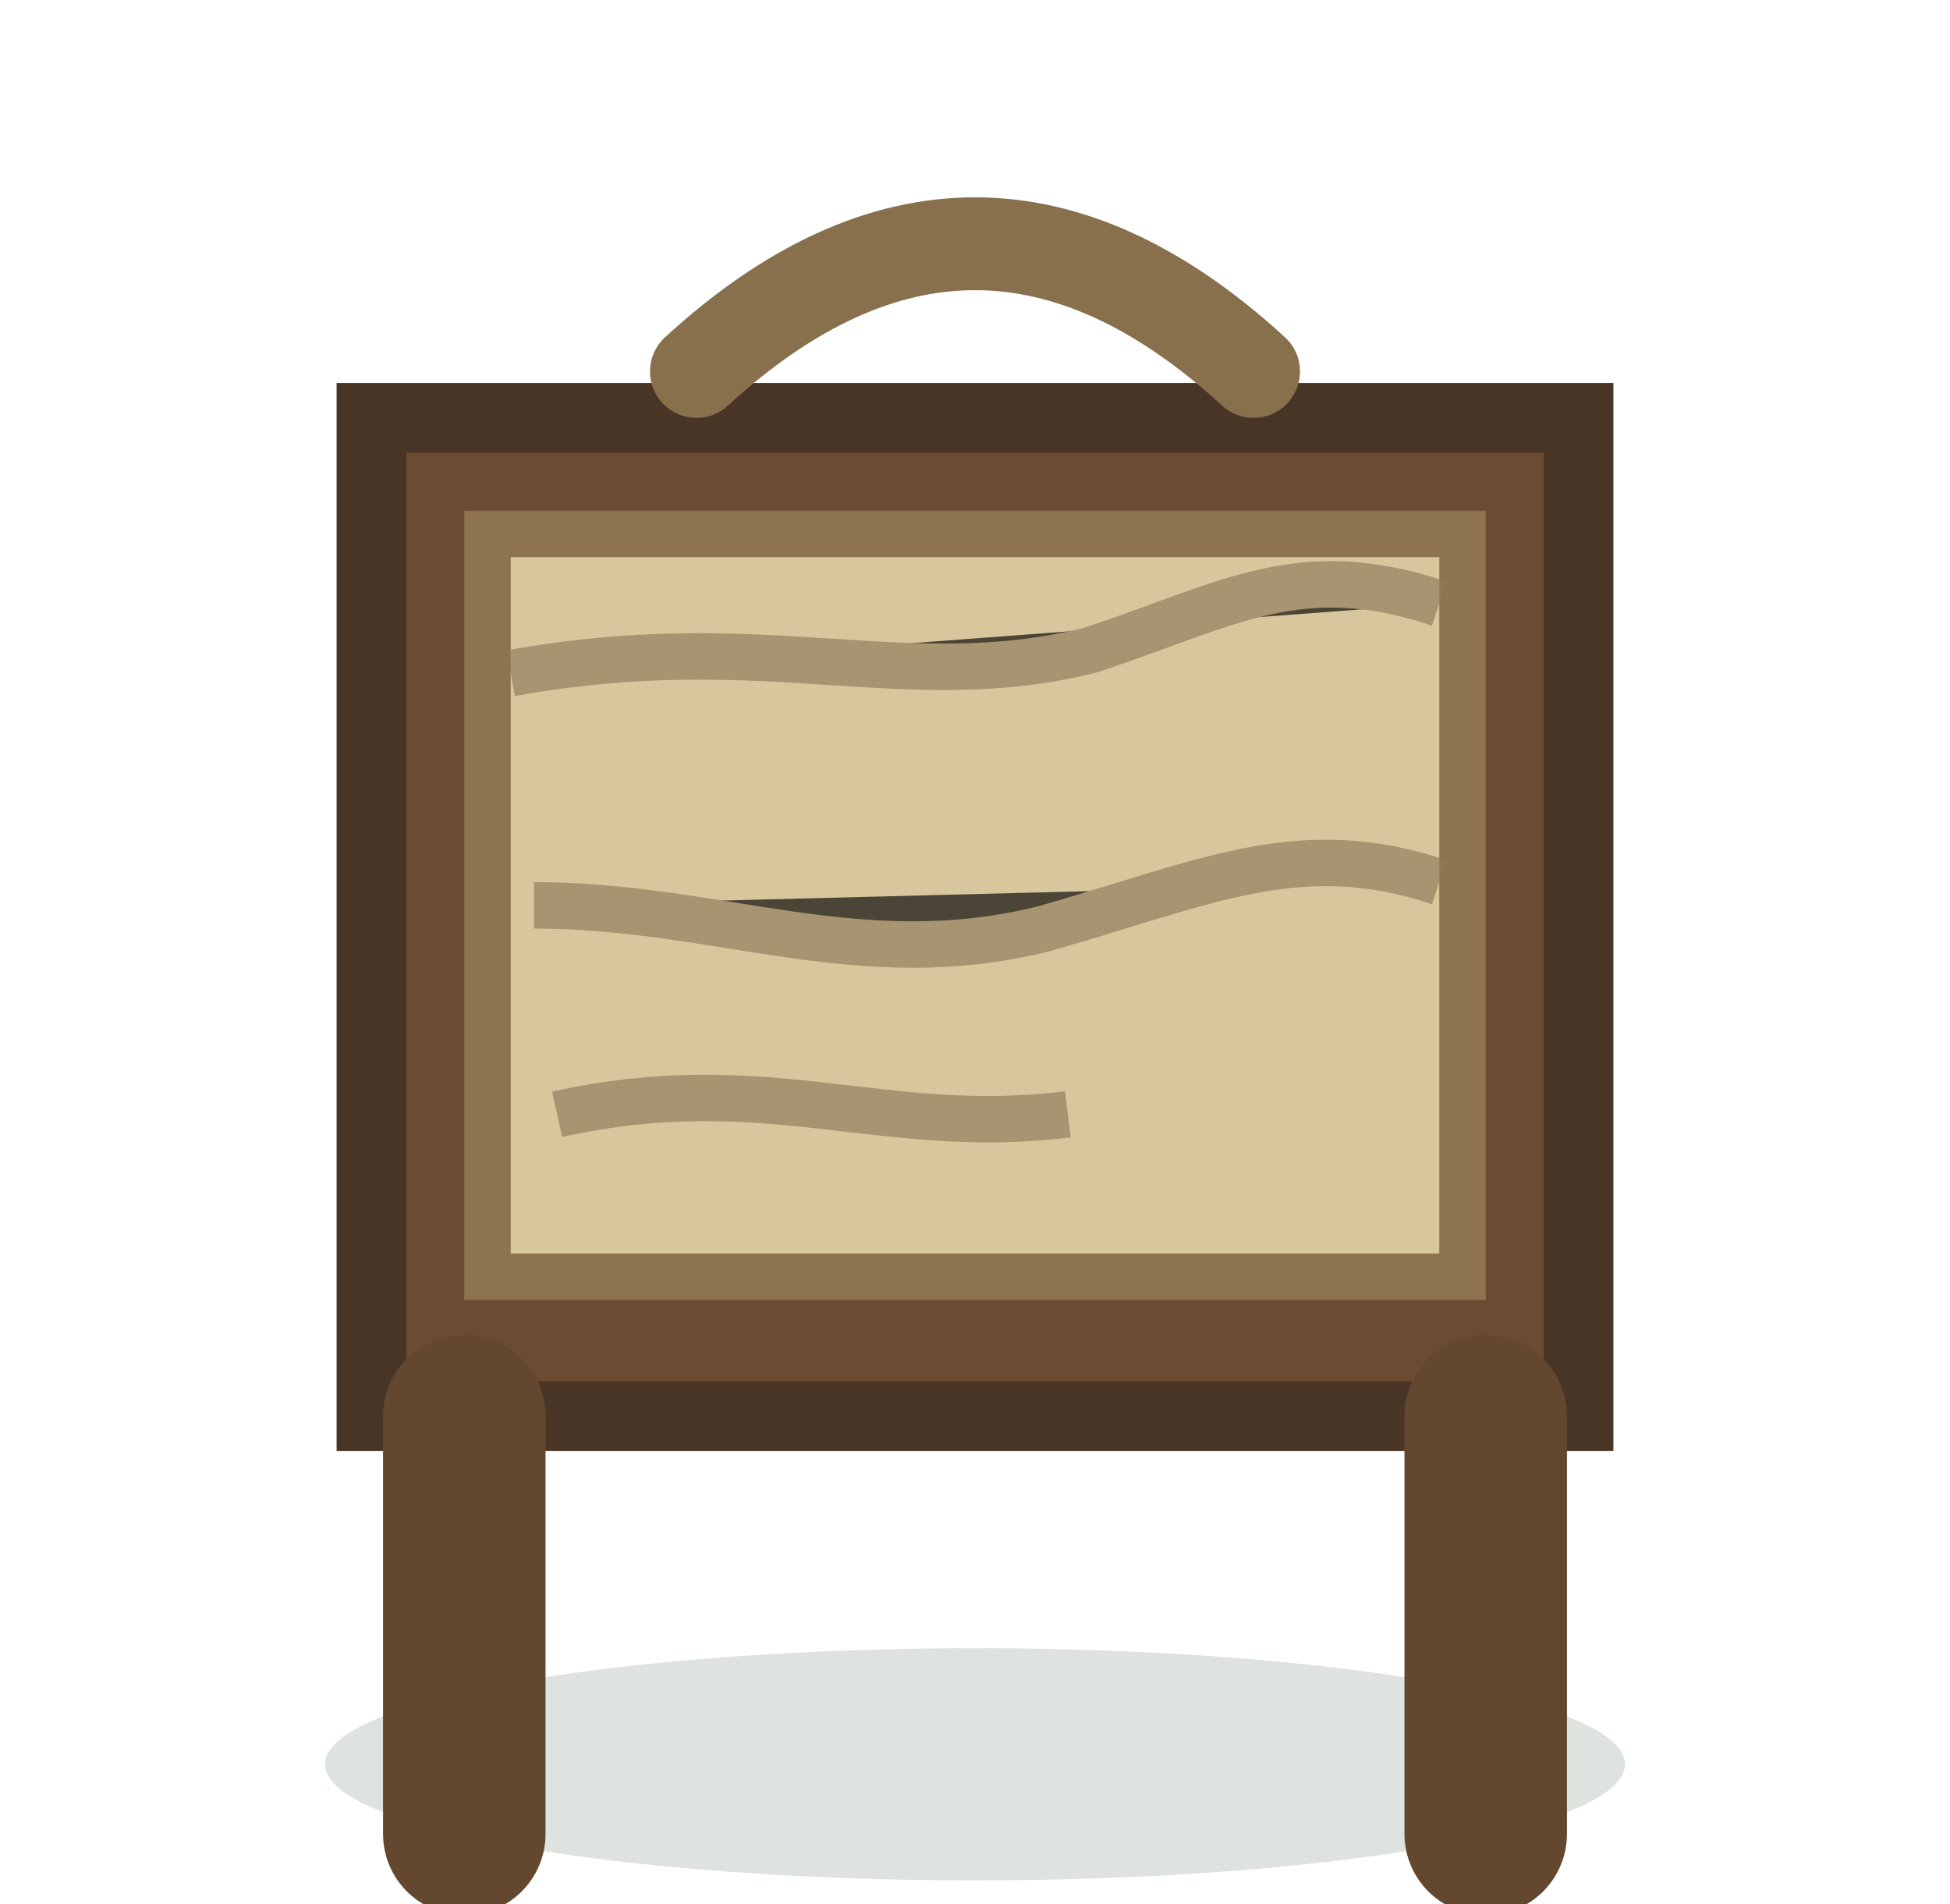
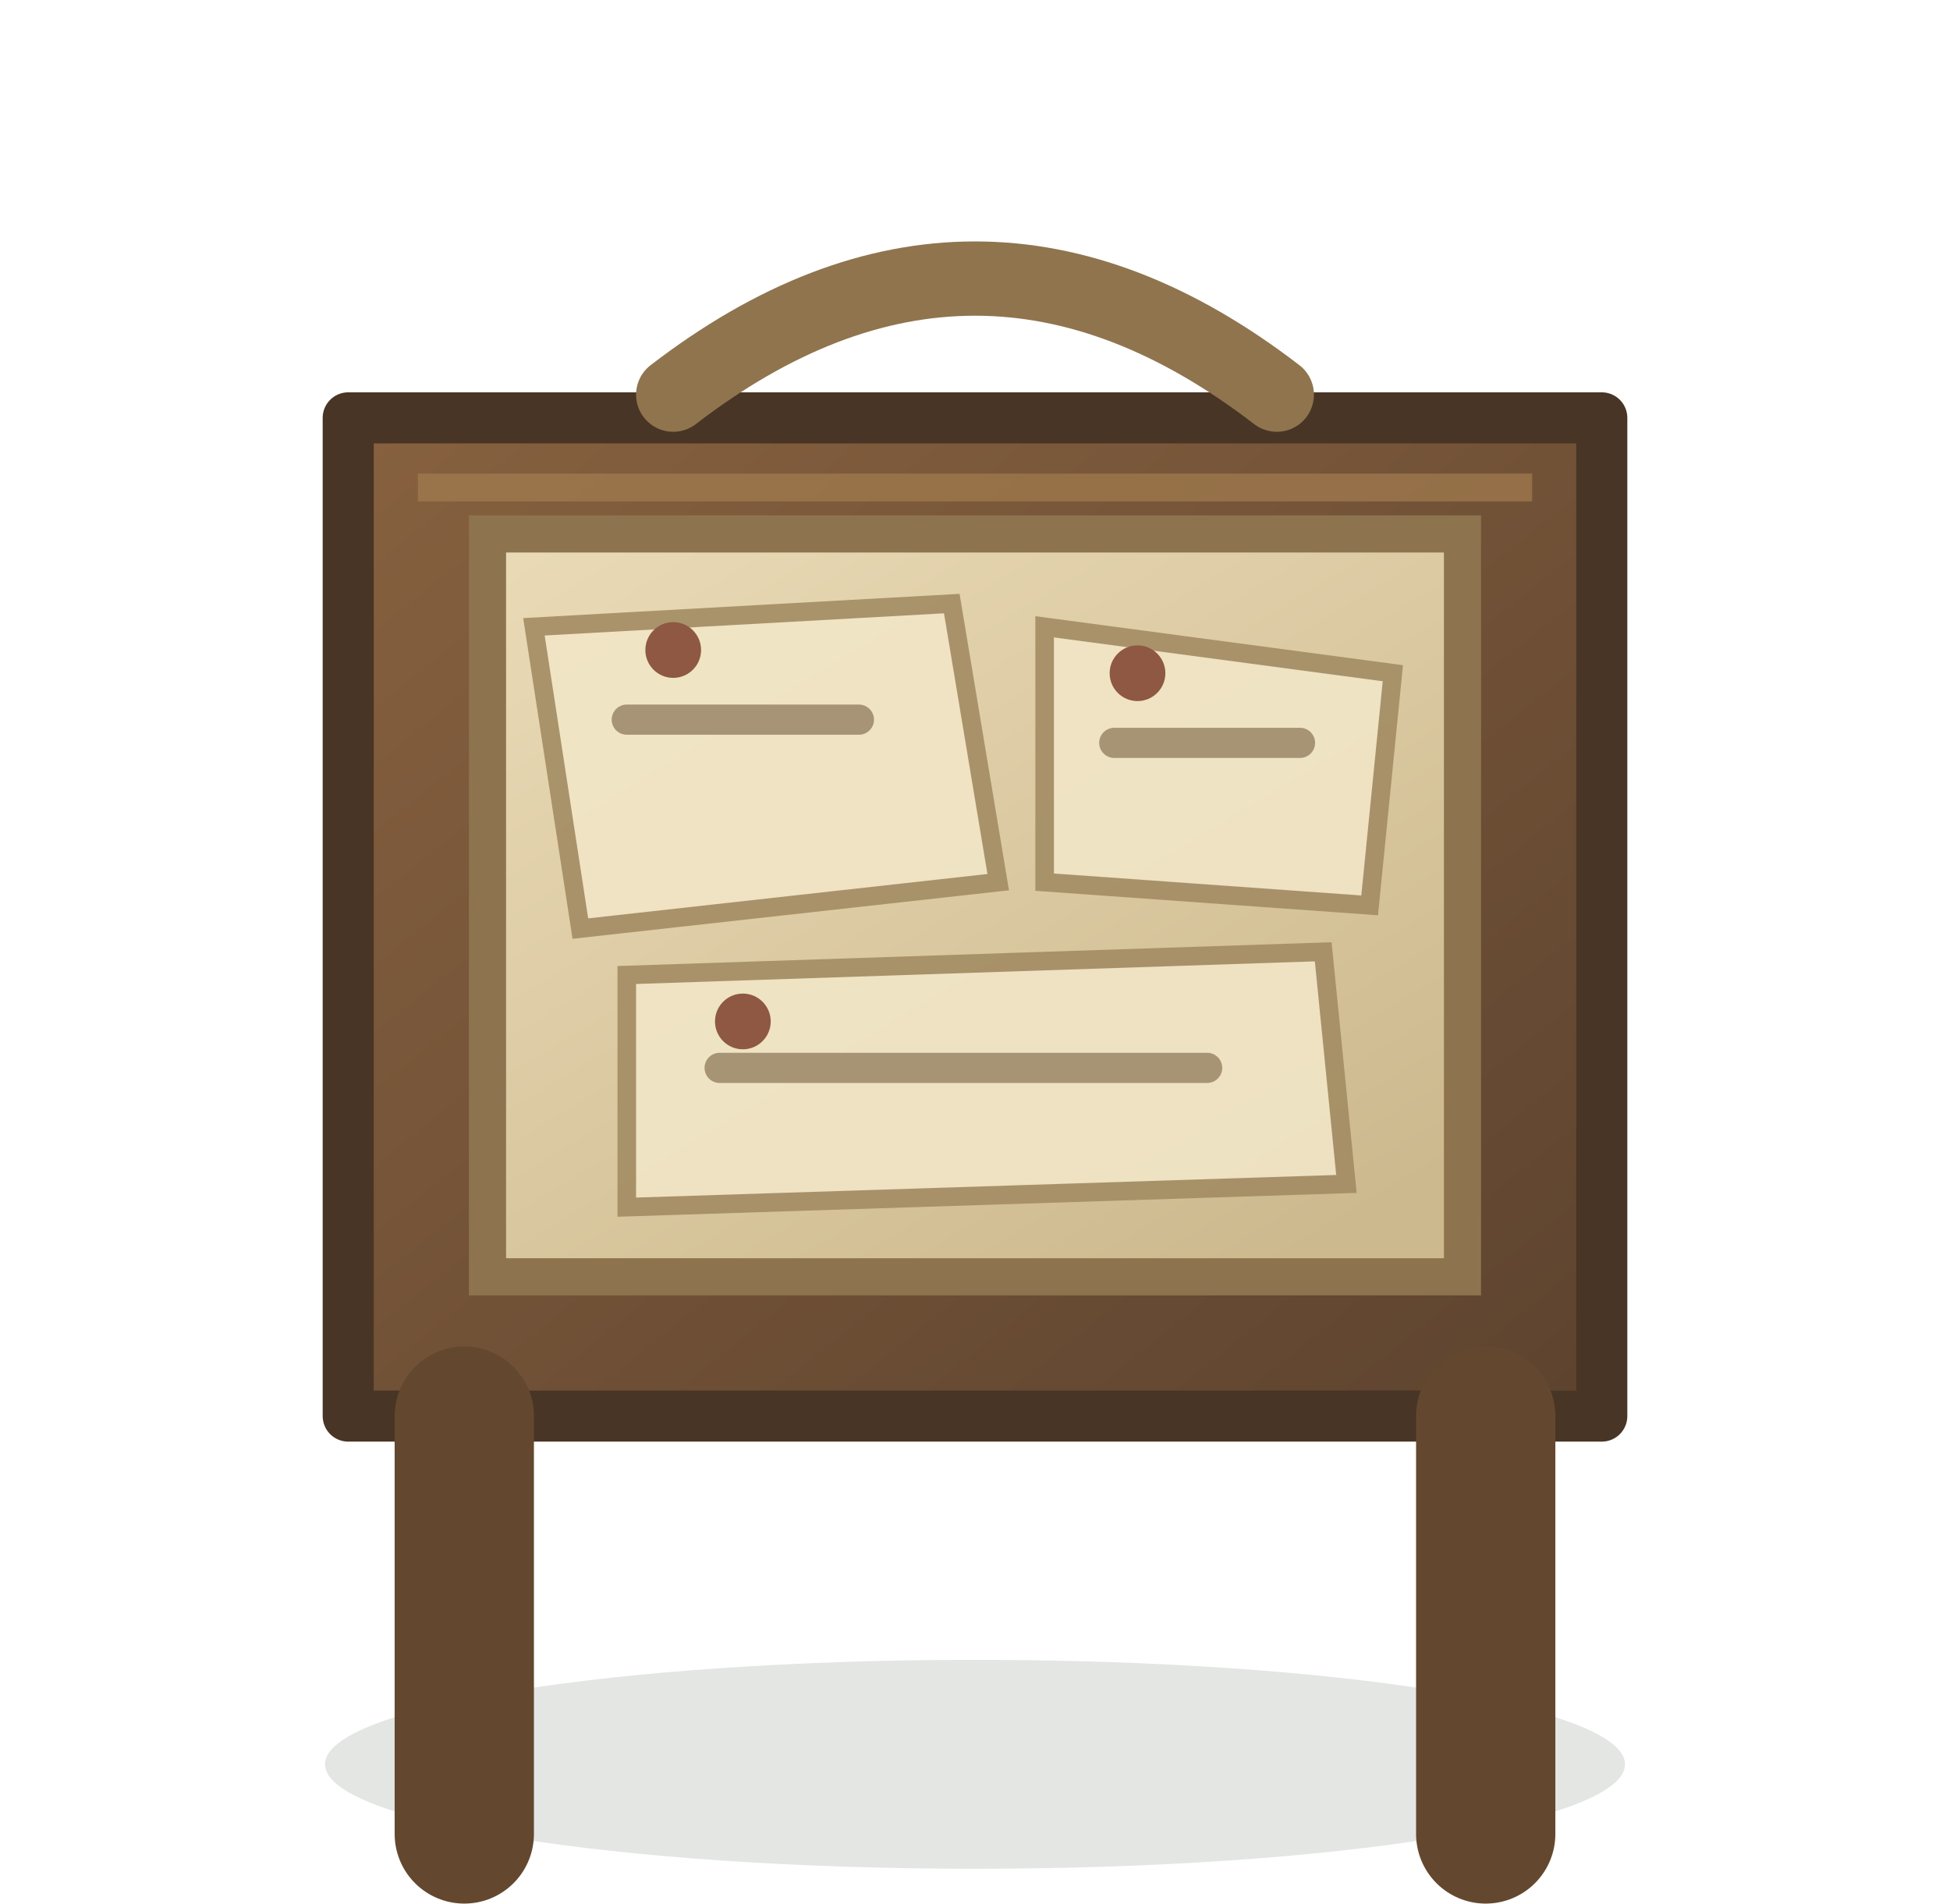
<svg xmlns="http://www.w3.org/2000/svg" width="84" height="82" viewBox="0 0 84 82">
-   <ellipse cx="42" cy="76" rx="28" ry="5" fill="#324a35" opacity=".16" />
-   <path d="M16 18h52v43H16z" fill="#6b4c32" stroke="#493525" stroke-width="3" />
-   <path d="M21 23h42v32H21z" fill="#d8c69d" stroke="#8d744e" stroke-width="2" />
-   <path d="M22 29c11-2 17 1 25-1 6-2 9-4 15-2M23 39c8 0 14 3 22 1 7-2 11-4 17-2M24 48c9-2 14 1 22 0" stroke="#8f7958" stroke-width="2" opacity=".65" />
-   <path d="M20 61v18M64 61v18" stroke="#63482f" stroke-width="7" stroke-linecap="round" />
-   <path d="M30 16q12-11 24 0" fill="none" stroke="#88704d" stroke-width="4" stroke-linecap="round" />
+   <defs>
+     <linearGradient id="wood" x1="0" y1="0" x2="1" y2="1">
+       <stop stop-color="#87613f" />
+       <stop offset="1" stop-color="#5d432f" />
+     </linearGradient>
+     <linearGradient id="paper" x1="0" y1="0" x2=".8" y2="1">
+       <stop stop-color="#eadbb7" />
+       <stop offset="1" stop-color="#cdb98e" />
+     </linearGradient>
+   </defs>
+   <ellipse cx="42" cy="76" rx="28" ry="4.5" fill="#324a35" opacity=".14" />
+   <path d="M15 18h54v43H15z" fill="url(#wood)" stroke="#493525" stroke-width="2.2" stroke-linejoin="round" />
+   <path d="M21 23h42v32H21z" fill="url(#paper)" stroke="#8d744e" stroke-width="1.6" />
+   <path d="M23 27l18-1 2 12-18 2zM45 27l15 2-1 10-14-1zM27 42l30-1 1 10-31 1z" fill="#f1e5c6" opacity=".9" stroke="#a38c63" stroke-width=".8" />
+   <path d="M27 31h10M48 32h8M31 46h21" stroke="#8b7658" stroke-width="1.3" stroke-linecap="round" opacity=".72" />
+   <circle cx="29" cy="28" r="1.2" fill="#8e5842" />
+   <circle cx="49" cy="29" r="1.2" fill="#8e5842" />
+   <circle cx="32" cy="44" r="1.2" fill="#8e5842" />
+   <path d="M20 61v18M64 61v18" stroke="#63482f" stroke-width="6" stroke-linecap="round" />
+   <path d="M29 17q13-10 26 0" fill="none" stroke="#8f744e" stroke-width="3.2" stroke-linecap="round" />
+   <path d="M18 21h48" stroke="#a37c4f" stroke-width="1.2" opacity=".7" />
</svg>
